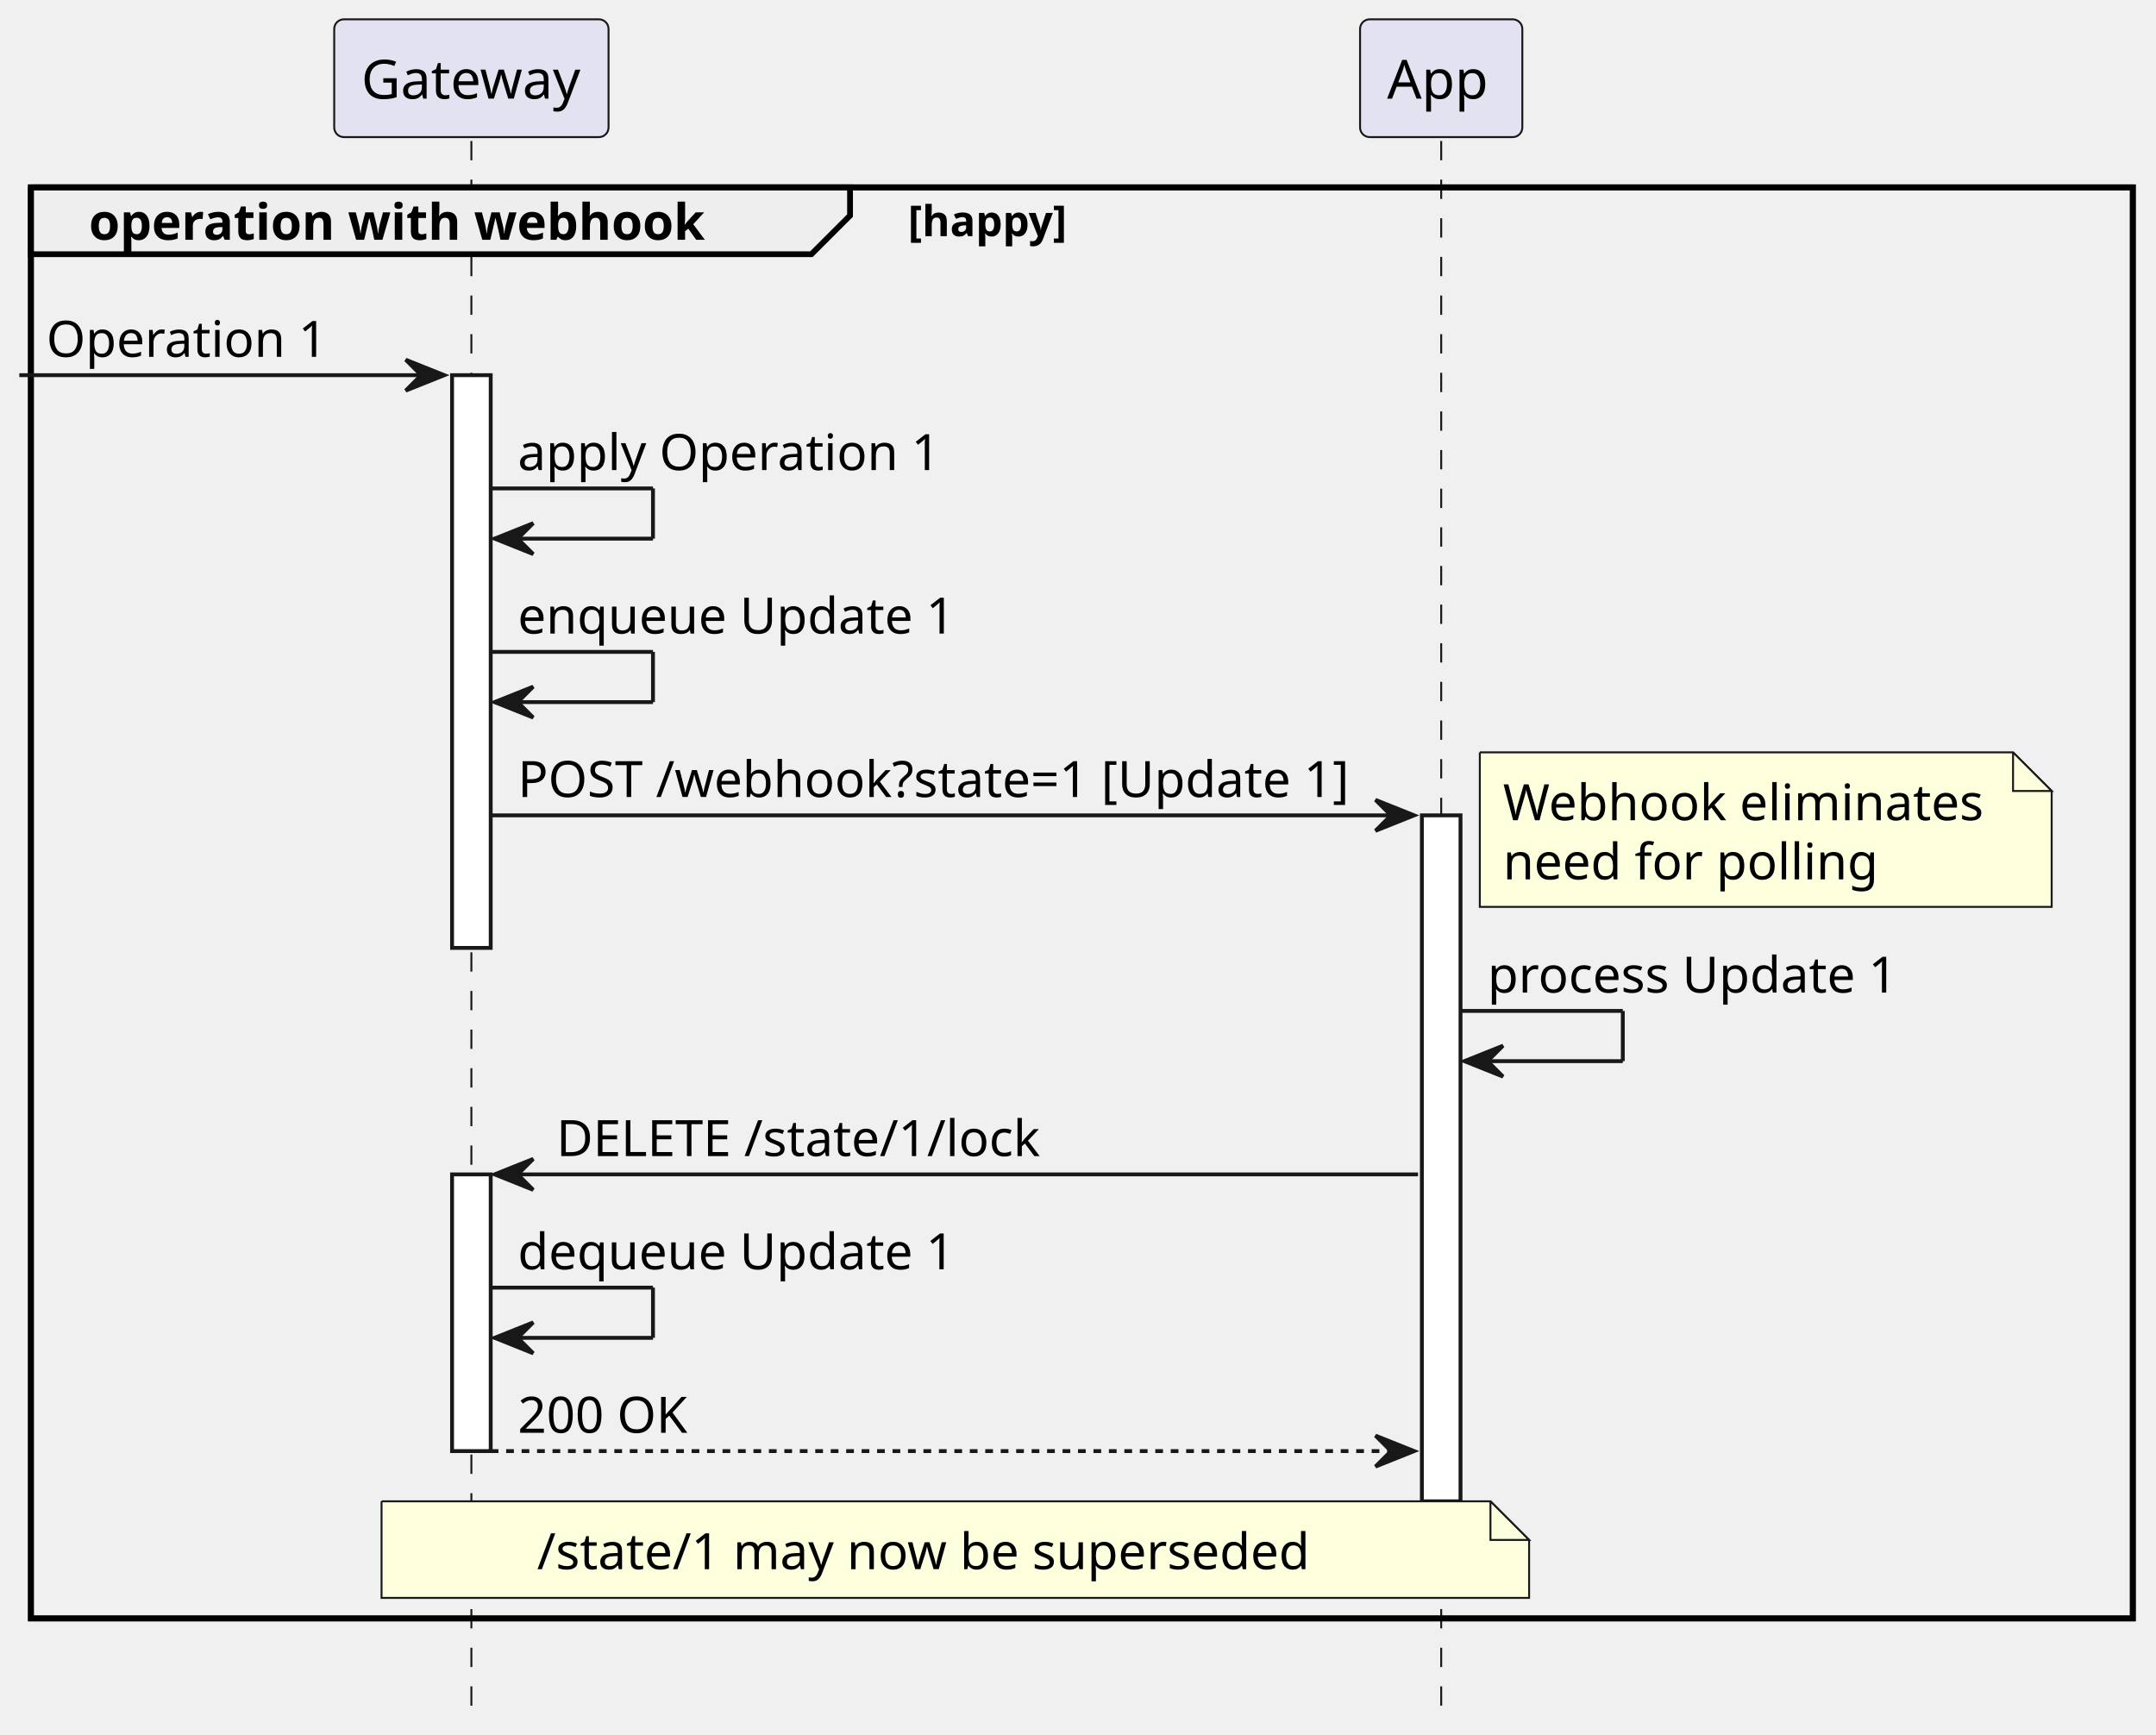
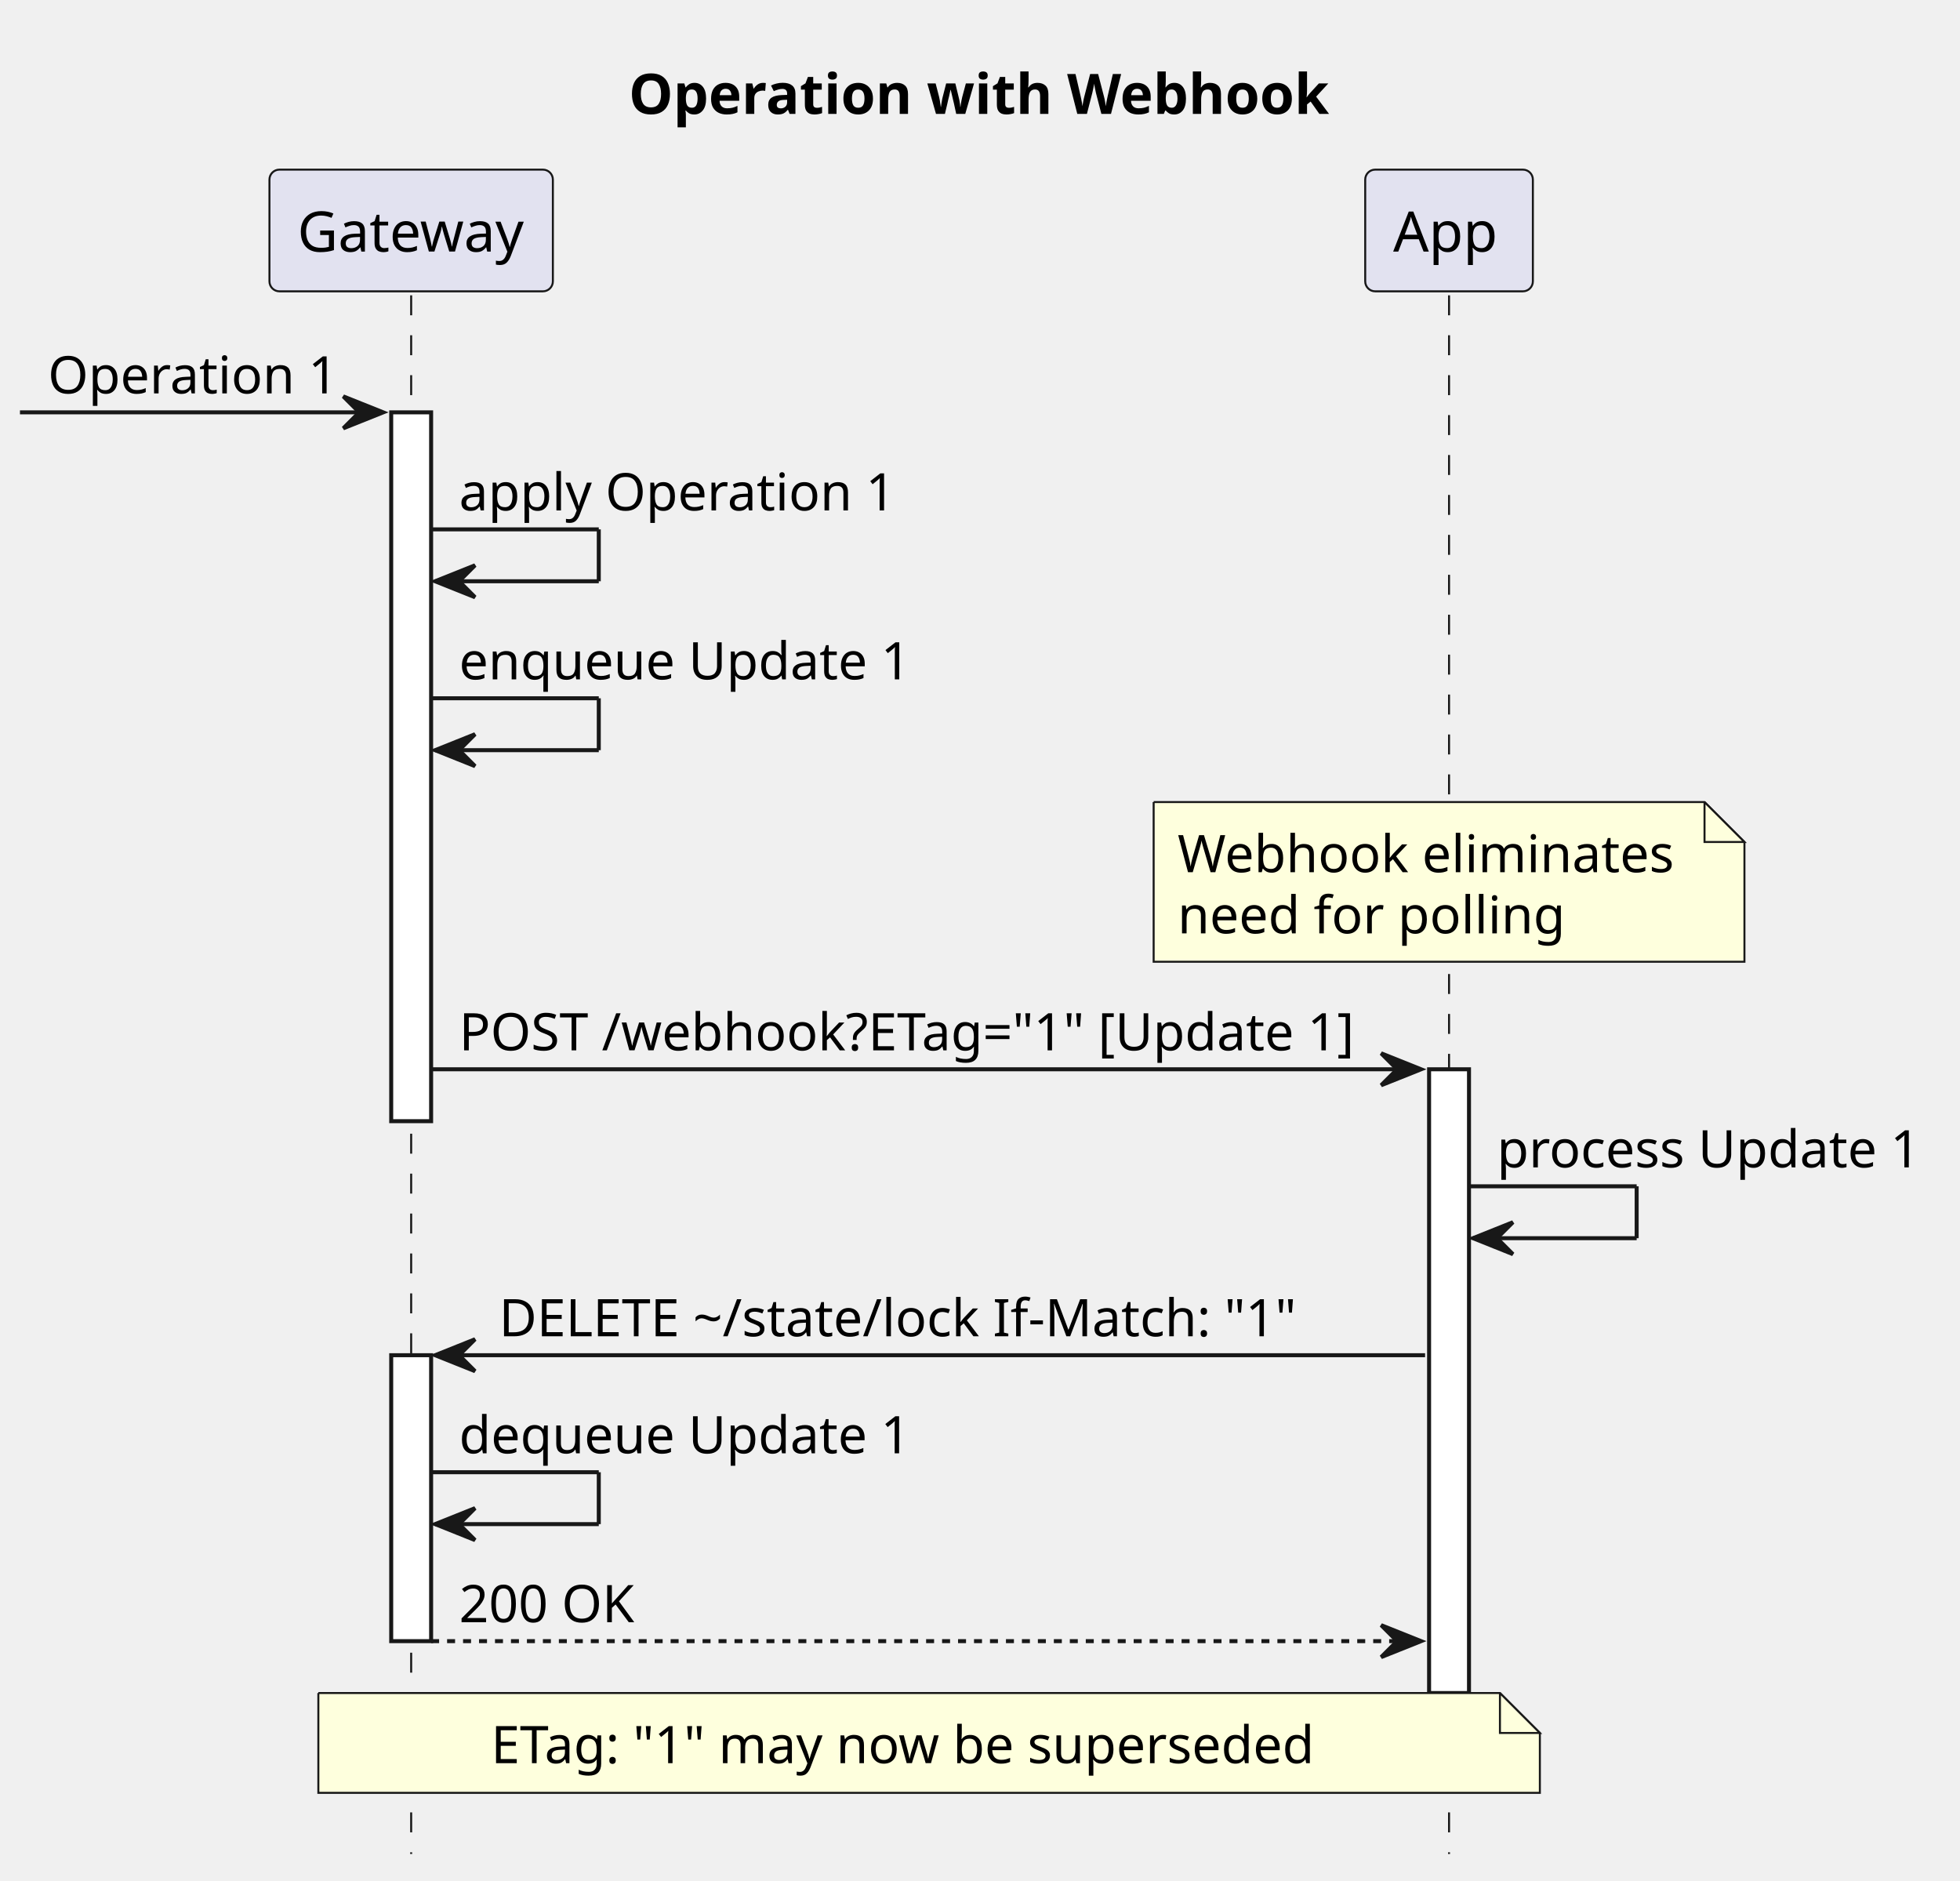
- <svg xmlns="http://www.w3.org/2000/svg" contentStyleType="text/css" height="449px" preserveAspectRatio="none" style="width:558px;height:449px;background:#FFFFFF;" version="1.1" viewBox="0 0 558 449" width="558px" zoomAndPan="magnify">
+ <svg xmlns="http://www.w3.org/2000/svg" contentStyleType="text/css" height="471px" preserveAspectRatio="none" style="width:491px;height:471px;background:#FFFFFF;" version="1.1" viewBox="0 0 491 471" width="491px" zoomAndPan="magnify">
  <defs />
  <g>
-     <rect fill="none" height="370.416" style="stroke:#000000;stroke-width:1.5;" width="544" x="8" y="48.488" />
-     <line style="stroke:#181818;stroke-width:0.5;stroke-dasharray:5.0,5.0;" x1="122" x2="122" y1="36.488" y2="442.904" />
-     <rect fill="#FFFFFF" height="148.242" style="stroke:#181818;stroke-width:1.0;" width="10" x="117" y="97.109" />
-     <rect fill="#FFFFFF" height="71.621" style="stroke:#181818;stroke-width:1.0;" width="10" x="117" y="303.973" />
-     <line style="stroke:#181818;stroke-width:0.5;stroke-dasharray:5.0,5.0;" x1="373" x2="373" y1="36.488" y2="442.904" />
-     <rect fill="#FFFFFF" height="177.553" style="stroke:#181818;stroke-width:1.0;" width="10" x="368" y="211.041" />
-     <rect fill="#E2E2F0" height="30.488" rx="2.5" ry="2.5" style="stroke:#181818;stroke-width:0.5;" width="71" x="86.5" y="5" />
-     <text fill="#000000" font-family="sans-serif" font-size="14" lengthAdjust="spacing" textLength="57" x="93.5" y="25.535">Gateway</text>
-     <rect fill="#E2E2F0" height="30.488" rx="2.5" ry="2.5" style="stroke:#181818;stroke-width:0.5;" width="42" x="352" y="5" />
-     <text fill="#000000" font-family="sans-serif" font-size="14" lengthAdjust="spacing" textLength="28" x="359" y="25.535">App</text>
-     <path d="M8,48.488 L220,48.488 L220,55.799 L210,65.799 L8,65.799 L8,48.488 " fill="#EEEEEE" style="stroke:#000000;stroke-width:1.5;" />
-     <rect fill="none" height="370.416" style="stroke:#000000;stroke-width:1.5;" width="544" x="8" y="48.488" />
-     <text fill="#000000" font-family="sans-serif" font-size="13" font-weight="bold" lengthAdjust="spacing" textLength="163" x="23" y="62.057">operation with webhook</text>
-     <text fill="#000000" font-family="sans-serif" font-size="11" font-weight="bold" lengthAdjust="spacing" textLength="41" x="235" y="61.123">[happy]</text>
-     <polygon fill="#181818" points="105,93.109,115,97.109,105,101.109,109,97.109" style="stroke:#181818;stroke-width:1.0;" />
-     <line style="stroke:#181818;stroke-width:1.0;" x1="5" x2="111" y1="97.109" y2="97.109" />
-     <text fill="#000000" font-family="sans-serif" font-size="13" lengthAdjust="spacing" textLength="74" x="12" y="92.367">Operation 1</text>
-     <line style="stroke:#181818;stroke-width:1.0;" x1="127" x2="169" y1="126.42" y2="126.42" />
-     <line style="stroke:#181818;stroke-width:1.0;" x1="169" x2="169" y1="126.42" y2="139.42" />
-     <line style="stroke:#181818;stroke-width:1.0;" x1="128" x2="169" y1="139.42" y2="139.42" />
-     <polygon fill="#181818" points="138,135.42,128,139.42,138,143.42,134,139.42" style="stroke:#181818;stroke-width:1.0;" />
-     <text fill="#000000" font-family="sans-serif" font-size="13" lengthAdjust="spacing" textLength="112" x="134" y="121.678">apply Operation 1</text>
-     <line style="stroke:#181818;stroke-width:1.0;" x1="127" x2="169" y1="168.731" y2="168.731" />
-     <line style="stroke:#181818;stroke-width:1.0;" x1="169" x2="169" y1="168.731" y2="181.731" />
-     <line style="stroke:#181818;stroke-width:1.0;" x1="128" x2="169" y1="181.731" y2="181.731" />
-     <polygon fill="#181818" points="138,177.731,128,181.731,138,185.731,134,181.731" style="stroke:#181818;stroke-width:1.0;" />
-     <text fill="#000000" font-family="sans-serif" font-size="13" lengthAdjust="spacing" textLength="113" x="134" y="163.988">enqueue Update 1</text>
-     <polygon fill="#181818" points="356,207.041,366,211.041,356,215.041,360,211.041" style="stroke:#181818;stroke-width:1.0;" />
-     <line style="stroke:#181818;stroke-width:1.0;" x1="127" x2="362" y1="211.041" y2="211.041" />
-     <text fill="#000000" font-family="sans-serif" font-size="13" lengthAdjust="spacing" textLength="222" x="134" y="206.299">POST /webhook?state=1 [Update 1]</text>
-     <path d="M383,194.731 L383,234.731 L531,234.731 L531,204.731 L521,194.731 L383,194.731 " fill="#FEFFDD" style="stroke:#181818;stroke-width:0.5;" />
-     <path d="M521,194.731 L521,204.731 L531,204.731 L521,194.731 " fill="#FEFFDD" style="stroke:#181818;stroke-width:0.5;" />
-     <text fill="#000000" font-family="sans-serif" font-size="13" lengthAdjust="spacing" textLength="127" x="389" y="212.299">Webhook eliminates</text>
-     <text fill="#000000" font-family="sans-serif" font-size="13" lengthAdjust="spacing" textLength="100" x="389" y="227.609">need for polling</text>
-     <line style="stroke:#181818;stroke-width:1.0;" x1="378" x2="420" y1="261.662" y2="261.662" />
-     <line style="stroke:#181818;stroke-width:1.0;" x1="420" x2="420" y1="261.662" y2="274.662" />
-     <line style="stroke:#181818;stroke-width:1.0;" x1="379" x2="420" y1="274.662" y2="274.662" />
-     <polygon fill="#181818" points="389,270.662,379,274.662,389,278.662,385,274.662" style="stroke:#181818;stroke-width:1.0;" />
-     <text fill="#000000" font-family="sans-serif" font-size="13" lengthAdjust="spacing" textLength="109" x="385" y="256.92">process Update 1</text>
-     <polygon fill="#181818" points="138,299.973,128,303.973,138,307.973,134,303.973" style="stroke:#181818;stroke-width:1.0;" />
-     <line style="stroke:#181818;stroke-width:1.0;" x1="132" x2="367" y1="303.973" y2="303.973" />
-     <text fill="#000000" font-family="sans-serif" font-size="13" lengthAdjust="spacing" textLength="137" x="144" y="299.231">DELETE /state/1/lock</text>
-     <line style="stroke:#181818;stroke-width:1.0;" x1="127" x2="169" y1="333.283" y2="333.283" />
-     <line style="stroke:#181818;stroke-width:1.0;" x1="169" x2="169" y1="333.283" y2="346.283" />
-     <line style="stroke:#181818;stroke-width:1.0;" x1="128" x2="169" y1="346.283" y2="346.283" />
-     <polygon fill="#181818" points="138,342.283,128,346.283,138,350.283,134,346.283" style="stroke:#181818;stroke-width:1.0;" />
-     <text fill="#000000" font-family="sans-serif" font-size="13" lengthAdjust="spacing" textLength="113" x="134" y="328.541">dequeue Update 1</text>
-     <polygon fill="#181818" points="356,371.594,366,375.594,356,379.594,360,375.594" style="stroke:#181818;stroke-width:1.0;" />
-     <line style="stroke:#181818;stroke-width:1.0;stroke-dasharray:2.0,2.0;" x1="127" x2="362" y1="375.594" y2="375.594" />
-     <text fill="#000000" font-family="sans-serif" font-size="13" lengthAdjust="spacing" textLength="46" x="134" y="370.852">200 OK</text>
-     <path d="M98.75,388.594 L98.75,413.594 L395.75,413.594 L395.75,398.594 L385.75,388.594 L98.75,388.594 " fill="#FEFFDD" style="stroke:#181818;stroke-width:0.5;" />
-     <path d="M385.75,388.594 L385.75,398.594 L395.75,398.594 L385.75,388.594 " fill="#FEFFDD" style="stroke:#181818;stroke-width:0.5;" />
-     <text fill="#000000" font-family="sans-serif" font-size="13" lengthAdjust="spacing" textLength="208" x="139" y="406.162">/state/1 may now be superseded</text>
+     <rect fill="none" height="26.488" id="_title" style="stroke:none;stroke-width:1.0;" width="190" x="152.5" y="10" />
+     <text fill="#000000" font-family="sans-serif" font-size="14" font-weight="bold" lengthAdjust="spacing" textLength="180" x="157.5" y="28.535">Operation with Webhook</text>
+     <line style="stroke:#181818;stroke-width:0.5;stroke-dasharray:5.0,5.0;" x1="103" x2="103" y1="73.977" y2="464.393" />
+     <rect fill="#FFFFFF" height="177.553" style="stroke:#181818;stroke-width:1.0;" width="10" x="98" y="103.287" />
+     <rect fill="#FFFFFF" height="71.621" style="stroke:#181818;stroke-width:1.0;" width="10" x="98" y="339.461" />
+     <line style="stroke:#181818;stroke-width:0.5;stroke-dasharray:5.0,5.0;" x1="363" x2="363" y1="73.977" y2="464.393" />
+     <rect fill="#FFFFFF" height="156.242" style="stroke:#181818;stroke-width:1.0;" width="10" x="358" y="267.84" />
+     <rect fill="#E2E2F0" height="30.488" rx="2.5" ry="2.5" style="stroke:#181818;stroke-width:0.5;" width="71" x="67.5" y="42.488" />
+     <text fill="#000000" font-family="sans-serif" font-size="14" lengthAdjust="spacing" textLength="57" x="74.5" y="63.023">Gateway</text>
+     <rect fill="#E2E2F0" height="30.488" rx="2.5" ry="2.5" style="stroke:#181818;stroke-width:0.5;" width="42" x="342" y="42.488" />
+     <text fill="#000000" font-family="sans-serif" font-size="14" lengthAdjust="spacing" textLength="28" x="349" y="63.023">App</text>
+     <polygon fill="#181818" points="86,99.287,96,103.287,86,107.287,90,103.287" style="stroke:#181818;stroke-width:1.0;" />
+     <line style="stroke:#181818;stroke-width:1.0;" x1="5" x2="92" y1="103.287" y2="103.287" />
+     <text fill="#000000" font-family="sans-serif" font-size="13" lengthAdjust="spacing" textLength="74" x="12" y="98.545">Operation 1</text>
+     <line style="stroke:#181818;stroke-width:1.0;" x1="108" x2="150" y1="132.598" y2="132.598" />
+     <line style="stroke:#181818;stroke-width:1.0;" x1="150" x2="150" y1="132.598" y2="145.598" />
+     <line style="stroke:#181818;stroke-width:1.0;" x1="109" x2="150" y1="145.598" y2="145.598" />
+     <polygon fill="#181818" points="119,141.598,109,145.598,119,149.598,115,145.598" style="stroke:#181818;stroke-width:1.0;" />
+     <text fill="#000000" font-family="sans-serif" font-size="13" lengthAdjust="spacing" textLength="112" x="115" y="127.856">apply Operation 1</text>
+     <line style="stroke:#181818;stroke-width:1.0;" x1="108" x2="150" y1="174.908" y2="174.908" />
+     <line style="stroke:#181818;stroke-width:1.0;" x1="150" x2="150" y1="174.908" y2="187.908" />
+     <line style="stroke:#181818;stroke-width:1.0;" x1="109" x2="150" y1="187.908" y2="187.908" />
+     <polygon fill="#181818" points="119,183.908,109,187.908,119,191.908,115,187.908" style="stroke:#181818;stroke-width:1.0;" />
+     <text fill="#000000" font-family="sans-serif" font-size="13" lengthAdjust="spacing" textLength="113" x="115" y="170.166">enqueue Update 1</text>
+     <path d="M289,200.908 L289,240.908 L437,240.908 L437,210.908 L427,200.908 L289,200.908 " fill="#FEFFDD" style="stroke:#181818;stroke-width:0.5;" />
+     <path d="M427,200.908 L427,210.908 L437,210.908 L427,200.908 " fill="#FEFFDD" style="stroke:#181818;stroke-width:0.5;" />
+     <text fill="#000000" font-family="sans-serif" font-size="13" lengthAdjust="spacing" textLength="127" x="295" y="218.477">Webhook eliminates</text>
+     <text fill="#000000" font-family="sans-serif" font-size="13" lengthAdjust="spacing" textLength="100" x="295" y="233.787">need for polling</text>
+     <polygon fill="#181818" points="346,263.84,356,267.84,346,271.84,350,267.84" style="stroke:#181818;stroke-width:1.0;" />
+     <line style="stroke:#181818;stroke-width:1.0;" x1="108" x2="352" y1="267.84" y2="267.84" />
+     <text fill="#000000" font-family="sans-serif" font-size="13" lengthAdjust="spacing" textLength="231" x="115" y="263.098">POST /webhook?ETag="1" [Update 1]</text>
+     <line style="stroke:#181818;stroke-width:1.0;" x1="368" x2="410" y1="297.15" y2="297.15" />
+     <line style="stroke:#181818;stroke-width:1.0;" x1="410" x2="410" y1="297.15" y2="310.15" />
+     <line style="stroke:#181818;stroke-width:1.0;" x1="369" x2="410" y1="310.15" y2="310.15" />
+     <polygon fill="#181818" points="379,306.15,369,310.15,379,314.15,375,310.15" style="stroke:#181818;stroke-width:1.0;" />
+     <text fill="#000000" font-family="sans-serif" font-size="13" lengthAdjust="spacing" textLength="109" x="375" y="292.408">process Update 1</text>
+     <polygon fill="#181818" points="119,335.461,109,339.461,119,343.461,115,339.461" style="stroke:#181818;stroke-width:1.0;" />
+     <line style="stroke:#181818;stroke-width:1.0;" x1="113" x2="357" y1="339.461" y2="339.461" />
+     <text fill="#000000" font-family="sans-serif" font-size="13" lengthAdjust="spacing" textLength="215" x="125" y="334.719">DELETE ~/state/lock If-Match: "1"</text>
+     <line style="stroke:#181818;stroke-width:1.0;" x1="108" x2="150" y1="368.772" y2="368.772" />
+     <line style="stroke:#181818;stroke-width:1.0;" x1="150" x2="150" y1="368.772" y2="381.772" />
+     <line style="stroke:#181818;stroke-width:1.0;" x1="109" x2="150" y1="381.772" y2="381.772" />
+     <polygon fill="#181818" points="119,377.772,109,381.772,119,385.772,115,381.772" style="stroke:#181818;stroke-width:1.0;" />
+     <text fill="#000000" font-family="sans-serif" font-size="13" lengthAdjust="spacing" textLength="113" x="115" y="364.029">dequeue Update 1</text>
+     <polygon fill="#181818" points="346,407.082,356,411.082,346,415.082,350,411.082" style="stroke:#181818;stroke-width:1.0;" />
+     <line style="stroke:#181818;stroke-width:1.0;stroke-dasharray:2.0,2.0;" x1="108" x2="352" y1="411.082" y2="411.082" />
+     <text fill="#000000" font-family="sans-serif" font-size="13" lengthAdjust="spacing" textLength="46" x="115" y="406.34">200 OK</text>
+     <path d="M79.75,424.082 L79.75,449.082 L385.75,449.082 L385.75,434.082 L375.75,424.082 L79.75,424.082 " fill="#FEFFDD" style="stroke:#181818;stroke-width:0.5;" />
+     <path d="M375.75,424.082 L375.75,434.082 L385.75,434.082 L375.75,424.082 " fill="#FEFFDD" style="stroke:#181818;stroke-width:0.5;" />
+     <text fill="#000000" font-family="sans-serif" font-size="13" lengthAdjust="spacing" textLength="211" x="123" y="441.65">ETag: "1" may now be superseded</text>
  </g>
</svg>
